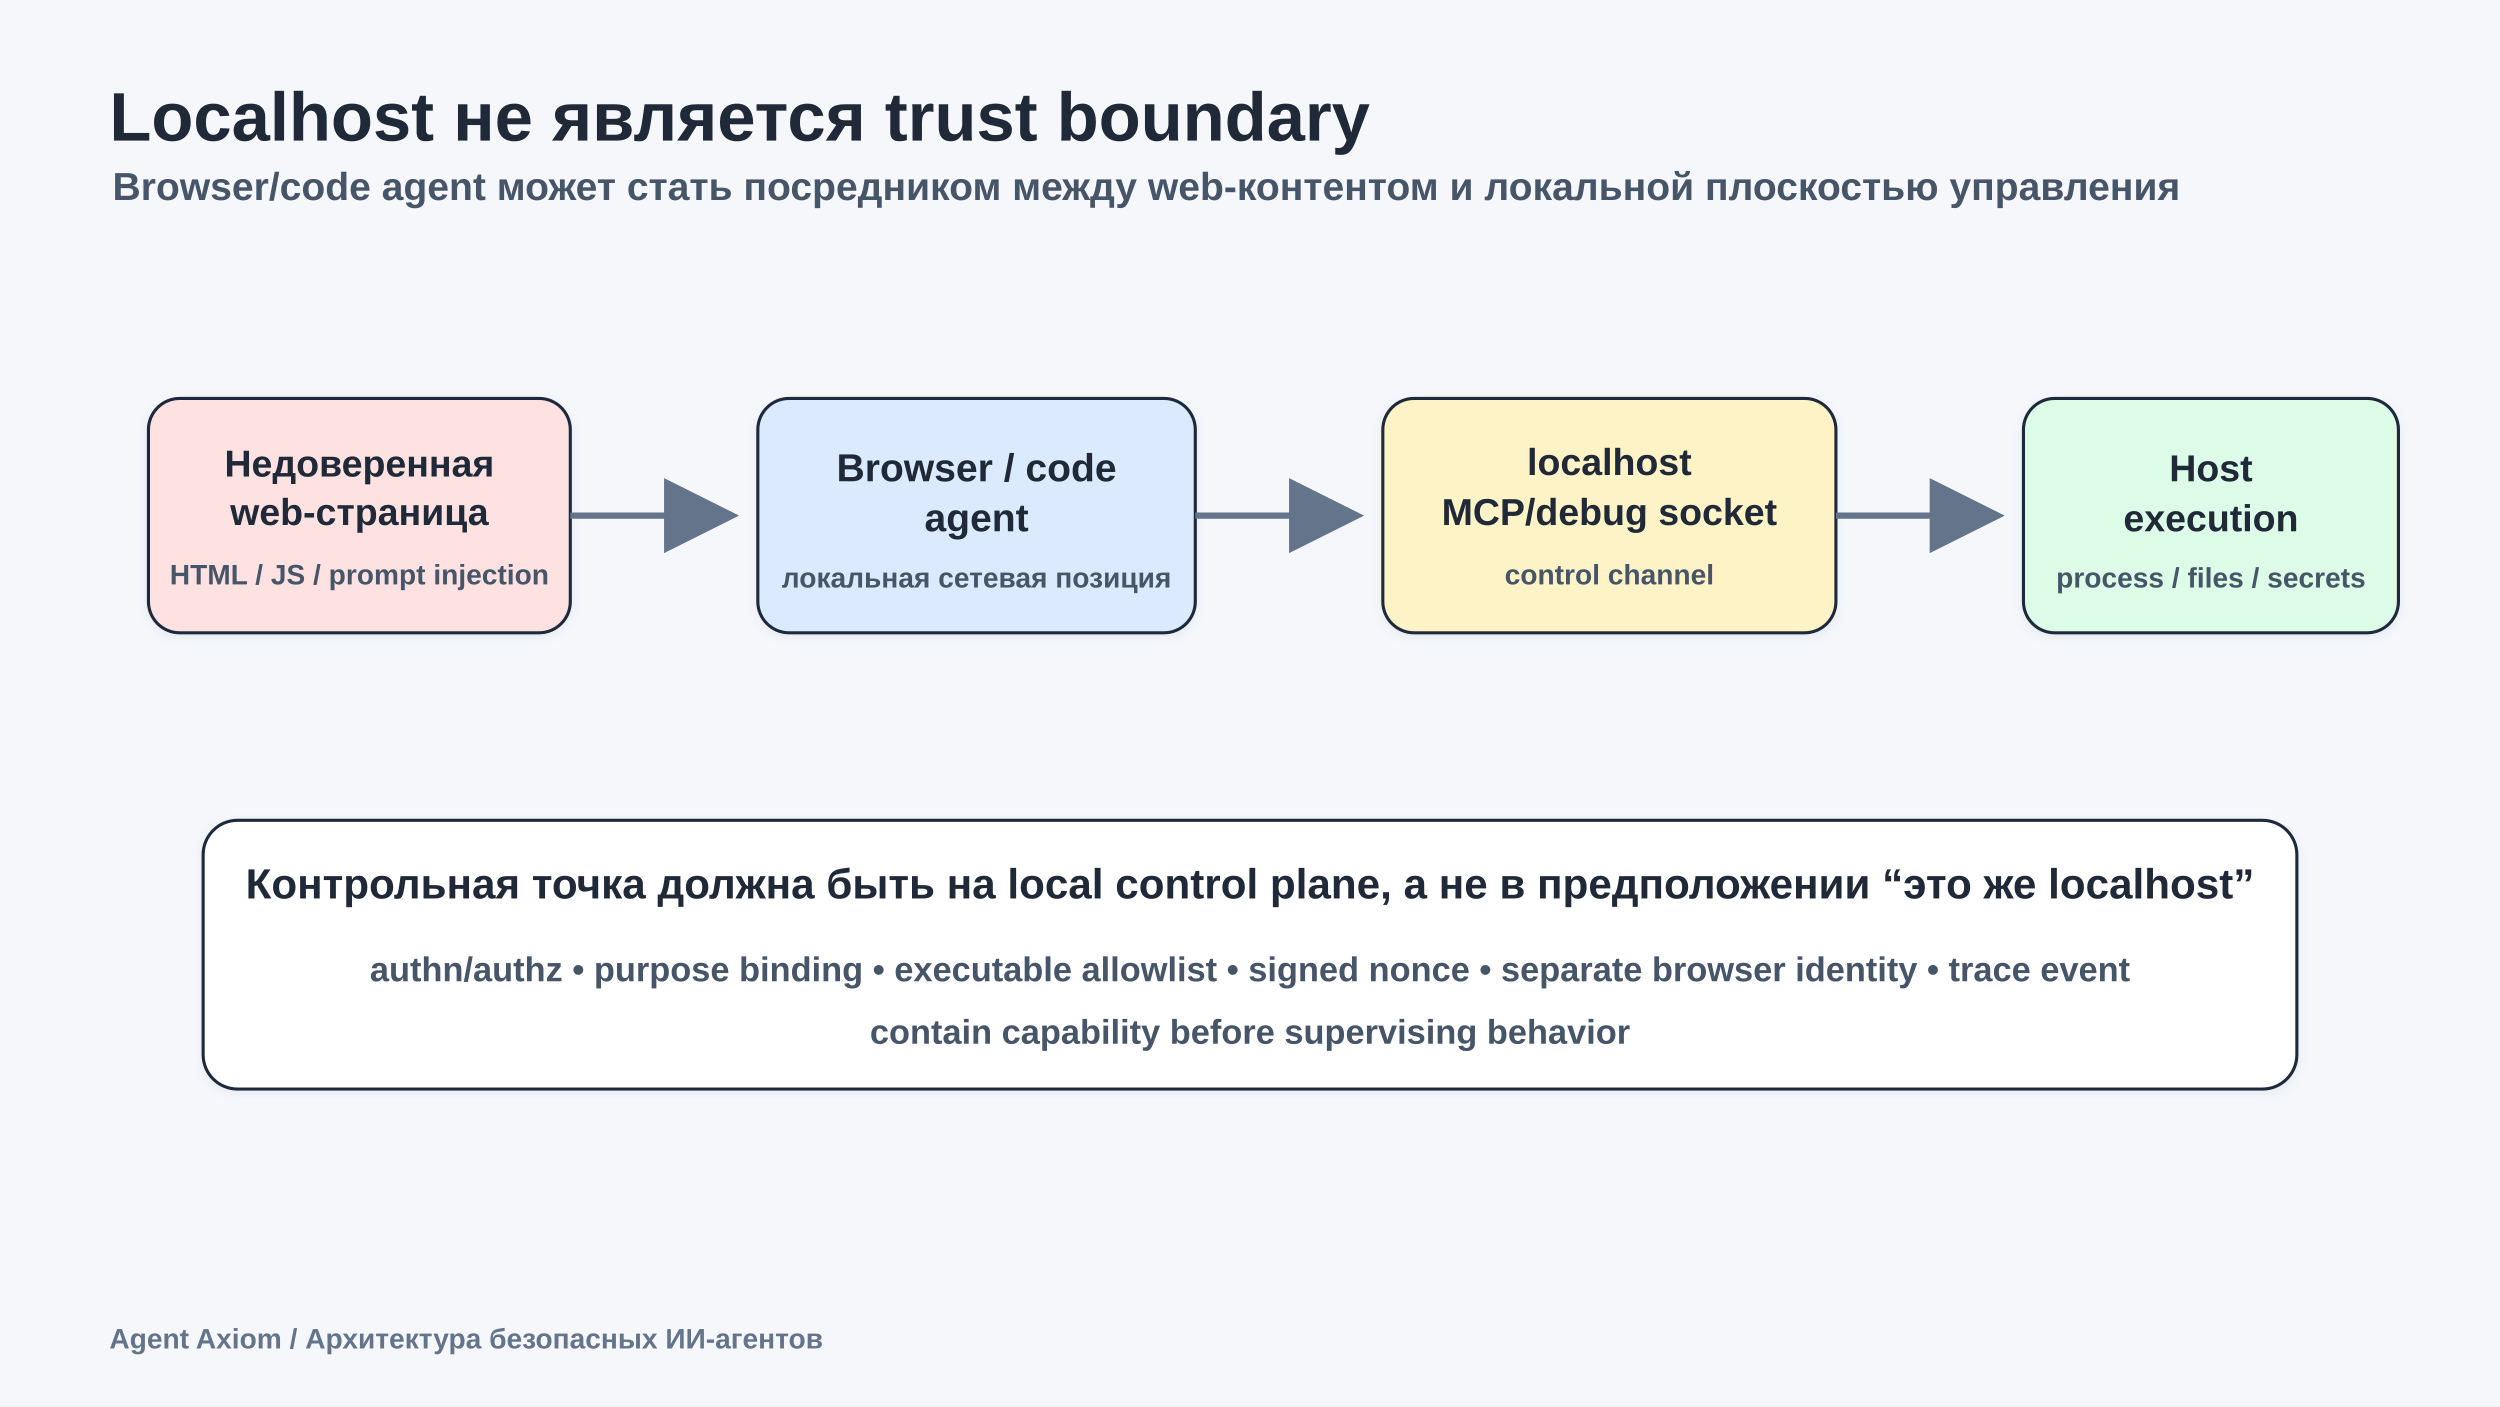
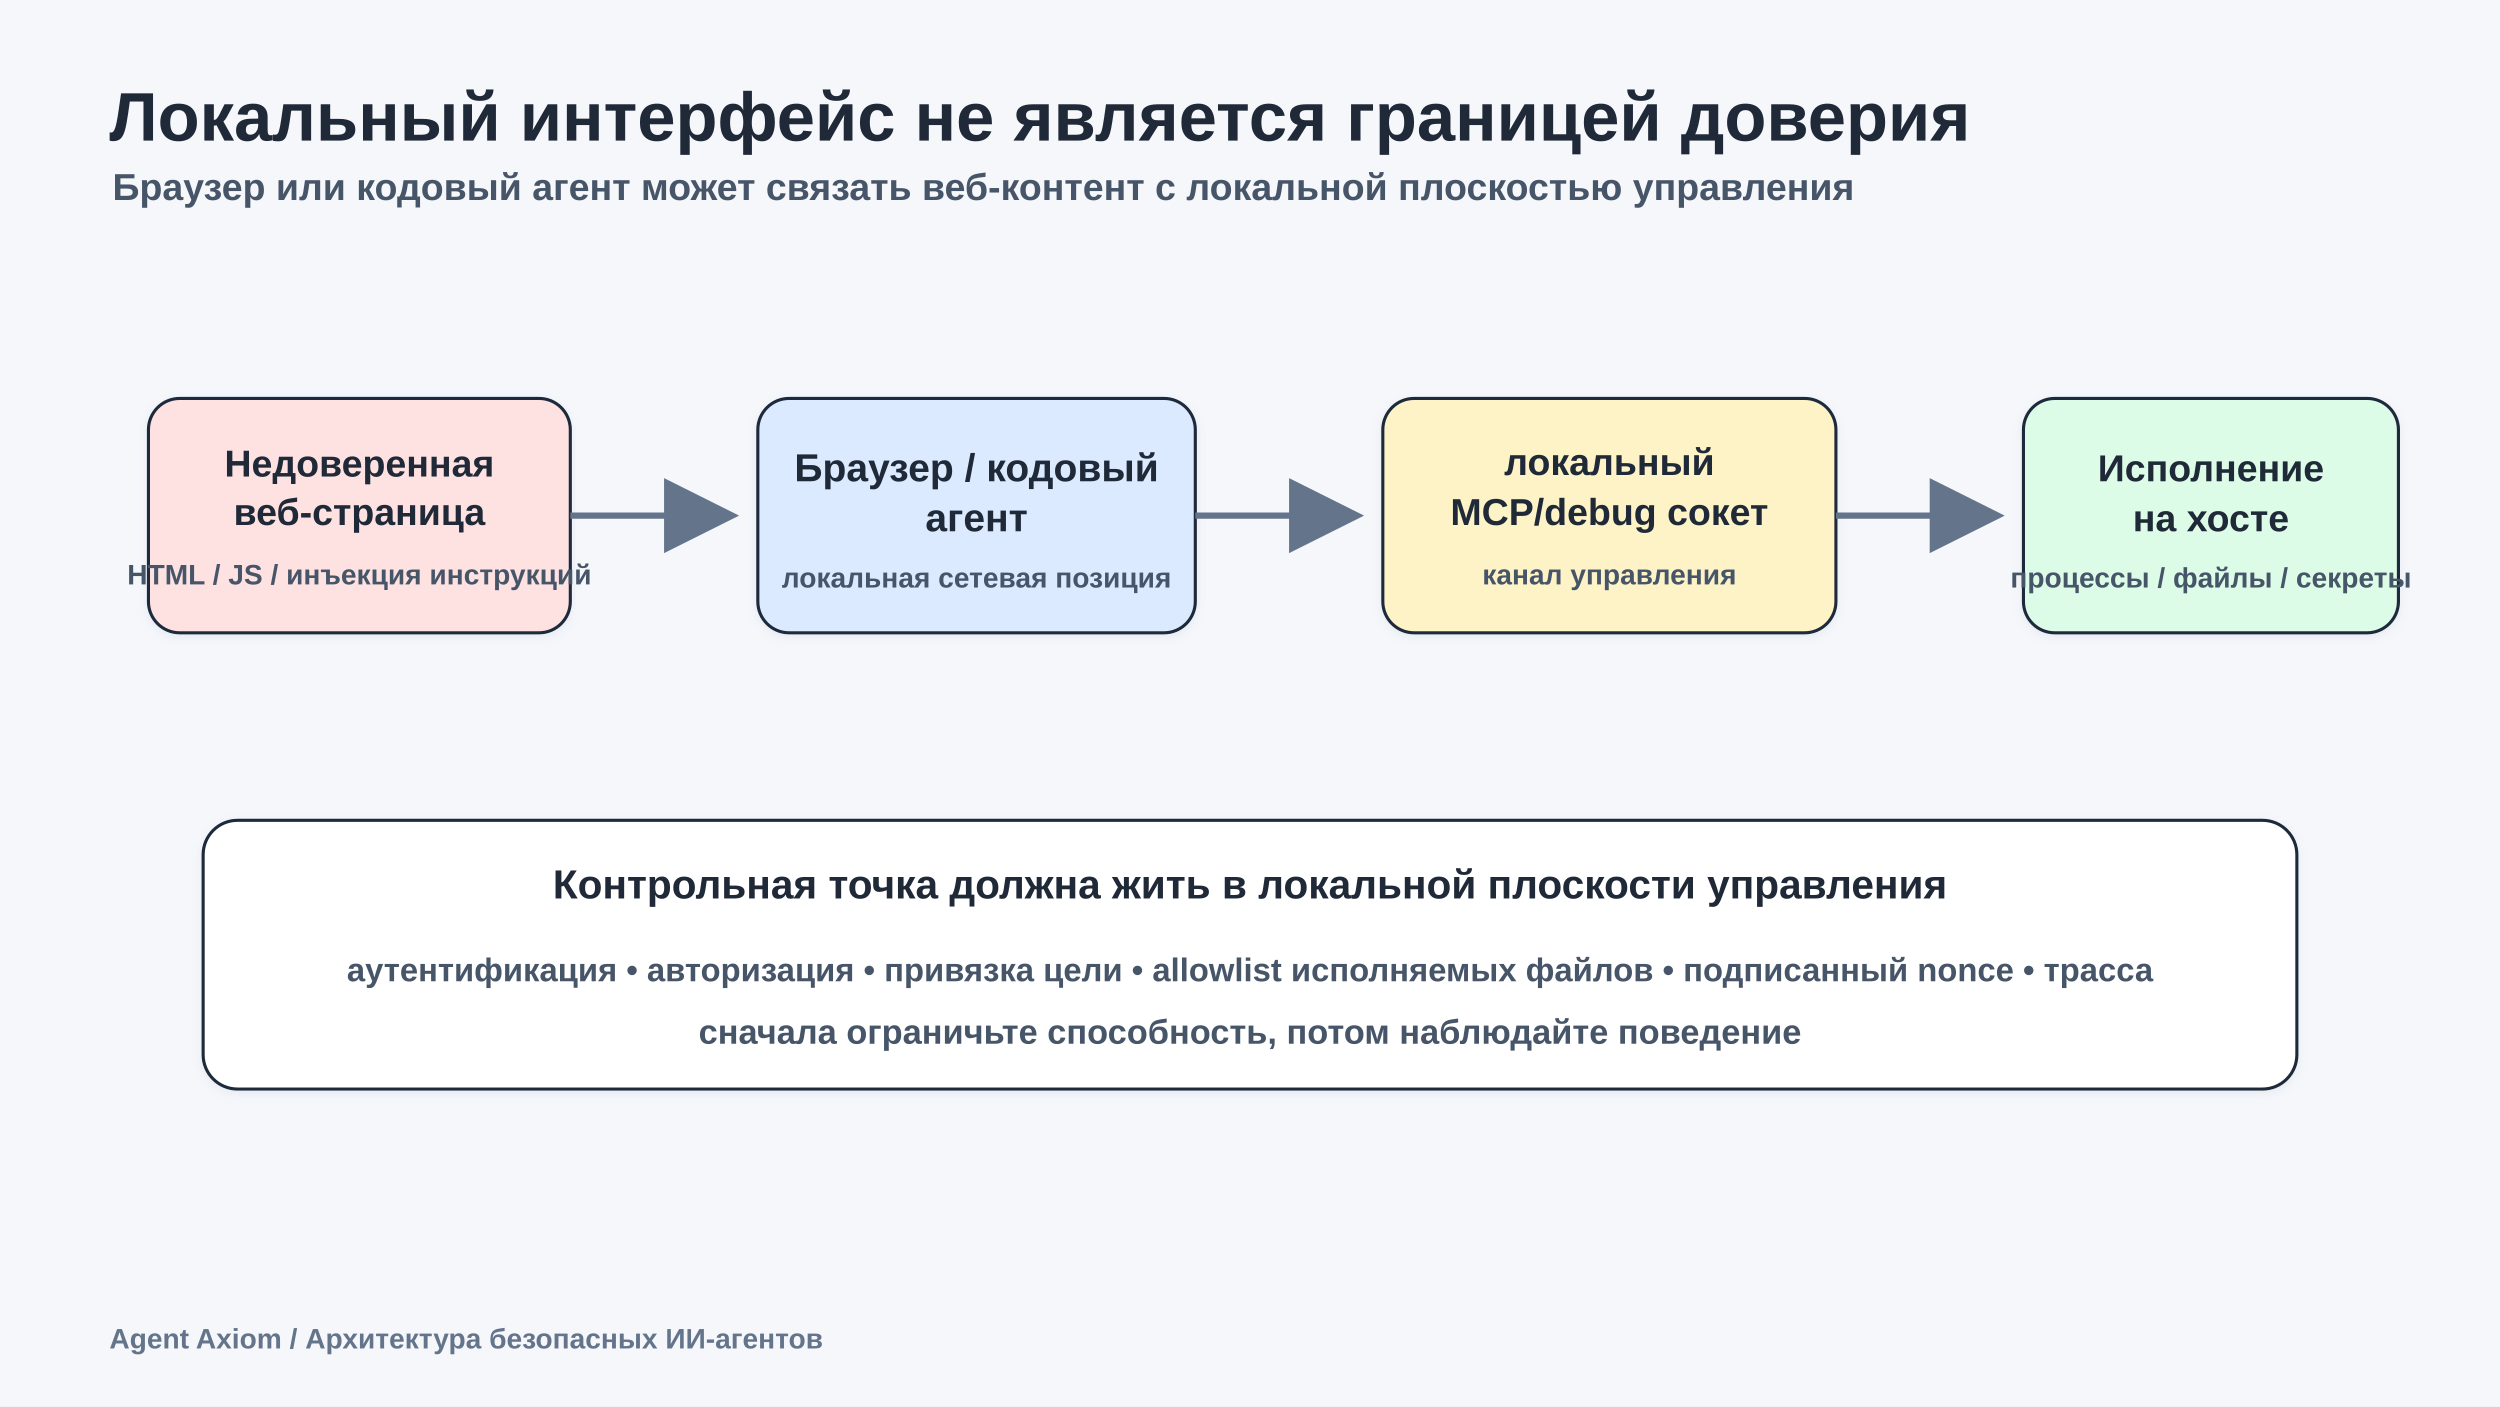
<svg xmlns="http://www.w3.org/2000/svg" width="1600" height="900" viewBox="0 0 1600 900">
  <defs>
    <marker id="arrow" markerWidth="12" markerHeight="12" refX="10" refY="6" orient="auto" markerUnits="strokeWidth">
      <path d="M 0 0 L 12 6 L 0 12 z" fill="#64748b" />
    </marker>
    <filter id="softShadow" x="-20%" y="-20%" width="140%" height="140%">
      <feDropShadow dx="0" dy="2" stdDeviation="3" flood-color="#94a3b8" flood-opacity="0.16" />
    </filter>
  </defs>
  <rect width="1600" height="900" fill="#f5f7fb" />
-   <text x="70" y="90" font-family="-apple-system, BlinkMacSystemFont, 'Segoe UI', Arial, sans-serif" font-size="44" font-weight="800" fill="#1f2937">Localhost не является trust boundary</text>
-   <text x="72" y="128" font-family="-apple-system, BlinkMacSystemFont, 'Segoe UI', Arial, sans-serif" font-size="25" font-weight="600" fill="#475569">Browser/code agent может стать посредником между web-контентом и локальной плоскостью управления</text>
+   <text x="70" y="90" font-family="-apple-system, BlinkMacSystemFont, 'Segoe UI', Arial, sans-serif" font-size="44" font-weight="800" fill="#1f2937">Локальный интерфейс не является границей доверия</text>
+   <text x="72" y="128" font-family="-apple-system, BlinkMacSystemFont, 'Segoe UI', Arial, sans-serif" font-size="24" font-weight="600" fill="#475569">Браузер или кодовый агент может связать веб-контент с локальной плоскостью управления</text>
  <rect x="95" y="255" width="270" height="150" rx="20" fill="#fee2e2" stroke="#1e293b" stroke-width="2" filter="url(#softShadow)" />
  <text x="230" y="305" font-family="-apple-system, BlinkMacSystemFont, 'Segoe UI', Arial, sans-serif" font-size="24" font-weight="800" fill="#1f2937" text-anchor="middle">Недоверенная</text>
-   <text x="230" y="336" font-family="-apple-system, BlinkMacSystemFont, 'Segoe UI', Arial, sans-serif" font-size="24" font-weight="800" fill="#1f2937" text-anchor="middle">web-страница</text>
-   <text x="230" y="374" font-family="-apple-system, BlinkMacSystemFont, 'Segoe UI', Arial, sans-serif" font-size="18" font-weight="650" fill="#475569" text-anchor="middle">HTML / JS / prompt injection</text>
+   <text x="230" y="336" font-family="-apple-system, BlinkMacSystemFont, 'Segoe UI', Arial, sans-serif" font-size="24" font-weight="800" fill="#1f2937" text-anchor="middle">веб-страница</text>
+   <text x="230" y="374" font-family="-apple-system, BlinkMacSystemFont, 'Segoe UI', Arial, sans-serif" font-size="18" font-weight="650" fill="#475569" text-anchor="middle">HTML / JS / инъекция инструкций</text>
  <rect x="485" y="255" width="280" height="150" rx="20" fill="#dbeafe" stroke="#1e293b" stroke-width="2" filter="url(#softShadow)" />
-   <text x="625" y="308" font-family="-apple-system, BlinkMacSystemFont, 'Segoe UI', Arial, sans-serif" font-size="25" font-weight="800" fill="#1f2937" text-anchor="middle">Browser / code</text>
-   <text x="625" y="340" font-family="-apple-system, BlinkMacSystemFont, 'Segoe UI', Arial, sans-serif" font-size="25" font-weight="800" fill="#1f2937" text-anchor="middle">agent</text>
+   <text x="625" y="308" font-family="-apple-system, BlinkMacSystemFont, 'Segoe UI', Arial, sans-serif" font-size="25" font-weight="800" fill="#1f2937" text-anchor="middle">Браузер / кодовый</text>
+   <text x="625" y="340" font-family="-apple-system, BlinkMacSystemFont, 'Segoe UI', Arial, sans-serif" font-size="25" font-weight="800" fill="#1f2937" text-anchor="middle">агент</text>
  <text x="625" y="376" font-family="-apple-system, BlinkMacSystemFont, 'Segoe UI', Arial, sans-serif" font-size="18" font-weight="650" fill="#475569" text-anchor="middle">локальная сетевая позиция</text>
  <rect x="885" y="255" width="290" height="150" rx="20" fill="#fef3c7" stroke="#1e293b" stroke-width="2" filter="url(#softShadow)" />
-   <text x="1030" y="304" font-family="-apple-system, BlinkMacSystemFont, 'Segoe UI', Arial, sans-serif" font-size="24" font-weight="800" fill="#1f2937" text-anchor="middle">localhost</text>
-   <text x="1030" y="336" font-family="-apple-system, BlinkMacSystemFont, 'Segoe UI', Arial, sans-serif" font-size="24" font-weight="800" fill="#1f2937" text-anchor="middle">MCP/debug socket</text>
-   <text x="1030" y="374" font-family="-apple-system, BlinkMacSystemFont, 'Segoe UI', Arial, sans-serif" font-size="18" font-weight="650" fill="#475569" text-anchor="middle">control channel</text>
+   <text x="1030" y="304" font-family="-apple-system, BlinkMacSystemFont, 'Segoe UI', Arial, sans-serif" font-size="24" font-weight="800" fill="#1f2937" text-anchor="middle">локальный</text>
+   <text x="1030" y="336" font-family="-apple-system, BlinkMacSystemFont, 'Segoe UI', Arial, sans-serif" font-size="24" font-weight="800" fill="#1f2937" text-anchor="middle">MCP/debug сокет</text>
+   <text x="1030" y="374" font-family="-apple-system, BlinkMacSystemFont, 'Segoe UI', Arial, sans-serif" font-size="18" font-weight="650" fill="#475569" text-anchor="middle">канал управления</text>
  <rect x="1295" y="255" width="240" height="150" rx="20" fill="#dcfce7" stroke="#1e293b" stroke-width="2" filter="url(#softShadow)" />
-   <text x="1415" y="308" font-family="-apple-system, BlinkMacSystemFont, 'Segoe UI', Arial, sans-serif" font-size="24" font-weight="800" fill="#1f2937" text-anchor="middle">Host</text>
-   <text x="1415" y="340" font-family="-apple-system, BlinkMacSystemFont, 'Segoe UI', Arial, sans-serif" font-size="24" font-weight="800" fill="#1f2937" text-anchor="middle">execution</text>
-   <text x="1415" y="376" font-family="-apple-system, BlinkMacSystemFont, 'Segoe UI', Arial, sans-serif" font-size="18" font-weight="650" fill="#475569" text-anchor="middle">process / files / secrets</text>
+   <text x="1415" y="308" font-family="-apple-system, BlinkMacSystemFont, 'Segoe UI', Arial, sans-serif" font-size="24" font-weight="800" fill="#1f2937" text-anchor="middle">Исполнение</text>
+   <text x="1415" y="340" font-family="-apple-system, BlinkMacSystemFont, 'Segoe UI', Arial, sans-serif" font-size="24" font-weight="800" fill="#1f2937" text-anchor="middle">на хосте</text>
+   <text x="1415" y="376" font-family="-apple-system, BlinkMacSystemFont, 'Segoe UI', Arial, sans-serif" font-size="18" font-weight="650" fill="#475569" text-anchor="middle">процессы / файлы / секреты</text>
  <line x1="365" y1="330" x2="465" y2="330" stroke="#64748b" stroke-width="4" marker-end="url(#arrow)" />
  <line x1="765" y1="330" x2="865" y2="330" stroke="#64748b" stroke-width="4" marker-end="url(#arrow)" />
  <line x1="1175" y1="330" x2="1275" y2="330" stroke="#64748b" stroke-width="4" marker-end="url(#arrow)" />
  <rect x="130" y="525" width="1340" height="172" rx="22" fill="#ffffff" stroke="#1e293b" stroke-width="2" filter="url(#softShadow)" />
-   <text x="800" y="575" font-family="-apple-system, BlinkMacSystemFont, 'Segoe UI', Arial, sans-serif" font-size="27" font-weight="800" fill="#1f2937" text-anchor="middle">Контрольная точка должна быть на local control plane, а не в предположении “это же localhost”</text>
-   <text x="800" y="628" font-family="-apple-system, BlinkMacSystemFont, 'Segoe UI', Arial, sans-serif" font-size="22" font-weight="650" fill="#475569" text-anchor="middle">authn/authz • purpose binding • executable allowlist • signed nonce • separate browser identity • trace event</text>
-   <text x="800" y="668" font-family="-apple-system, BlinkMacSystemFont, 'Segoe UI', Arial, sans-serif" font-size="22" font-weight="650" fill="#475569" text-anchor="middle">contain capability before supervising behavior</text>
+   <text x="800" y="575" font-family="-apple-system, BlinkMacSystemFont, 'Segoe UI', Arial, sans-serif" font-size="26" font-weight="800" fill="#1f2937" text-anchor="middle">Контрольная точка должна жить в локальной плоскости управления</text>
+   <text x="800" y="628" font-family="-apple-system, BlinkMacSystemFont, 'Segoe UI', Arial, sans-serif" font-size="21" font-weight="650" fill="#475569" text-anchor="middle">аутентификация • авторизация • привязка цели • allowlist исполняемых файлов • подписанный nonce • трасса</text>
+   <text x="800" y="668" font-family="-apple-system, BlinkMacSystemFont, 'Segoe UI', Arial, sans-serif" font-size="22" font-weight="650" fill="#475569" text-anchor="middle">сначала ограничьте способность, потом наблюдайте поведение</text>
  <text x="70" y="863" font-family="-apple-system, BlinkMacSystemFont, 'Segoe UI', Arial, sans-serif" font-size="18" font-weight="600" fill="#64748b">Agent Axiom / Архитектура безопасных ИИ-агентов</text>
</svg>
